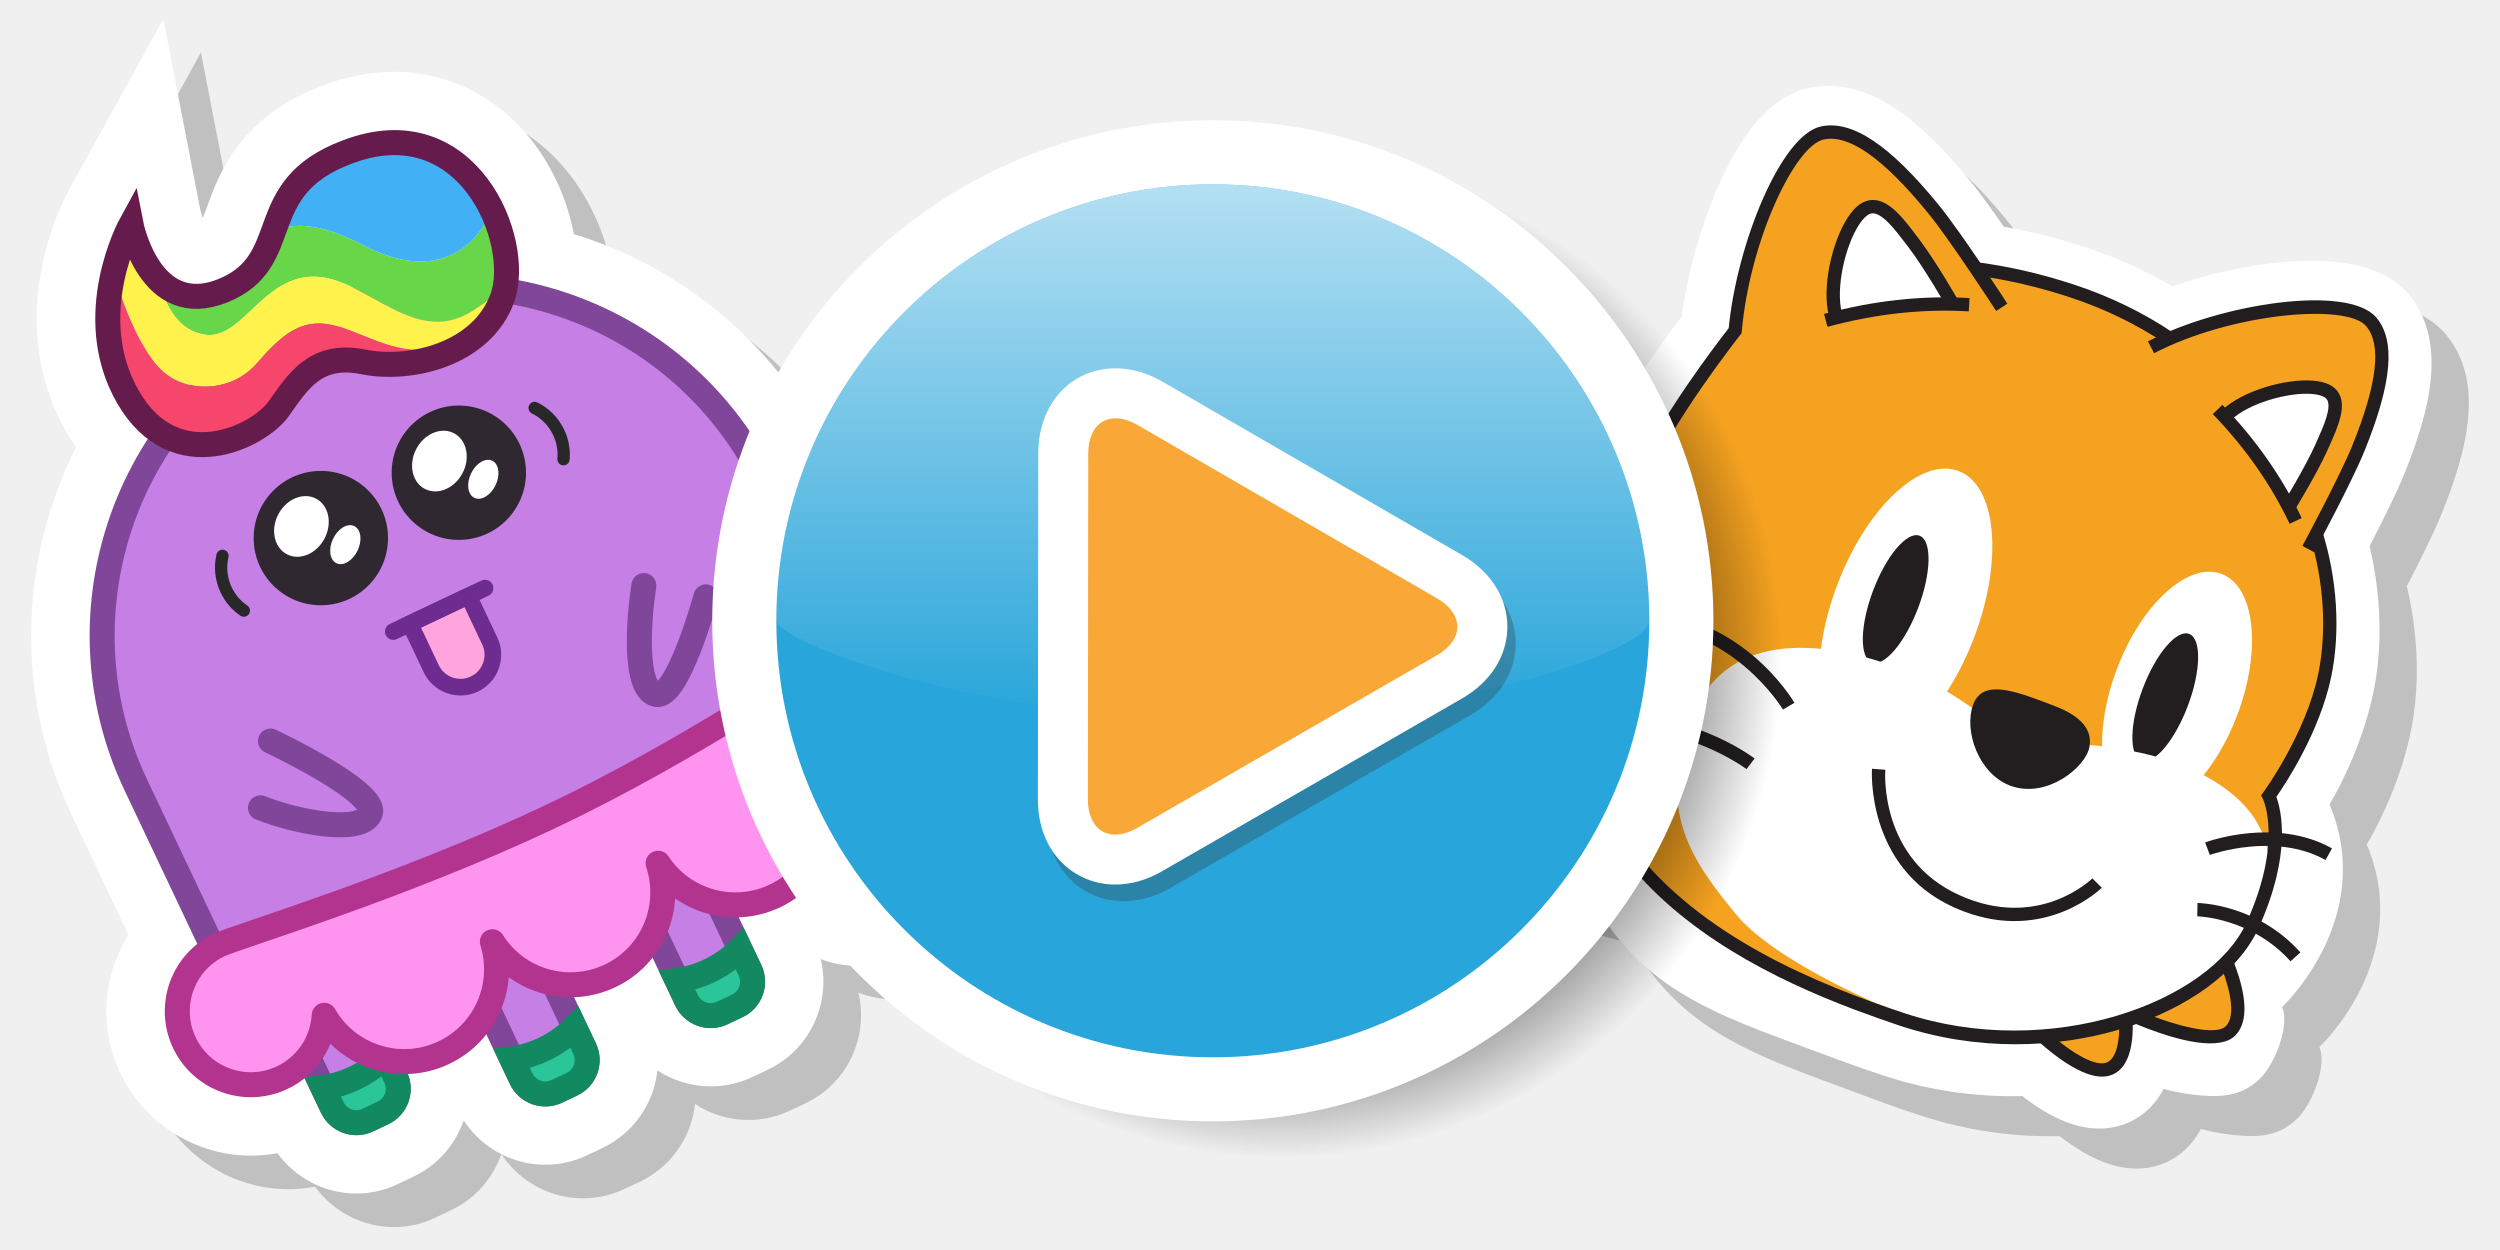
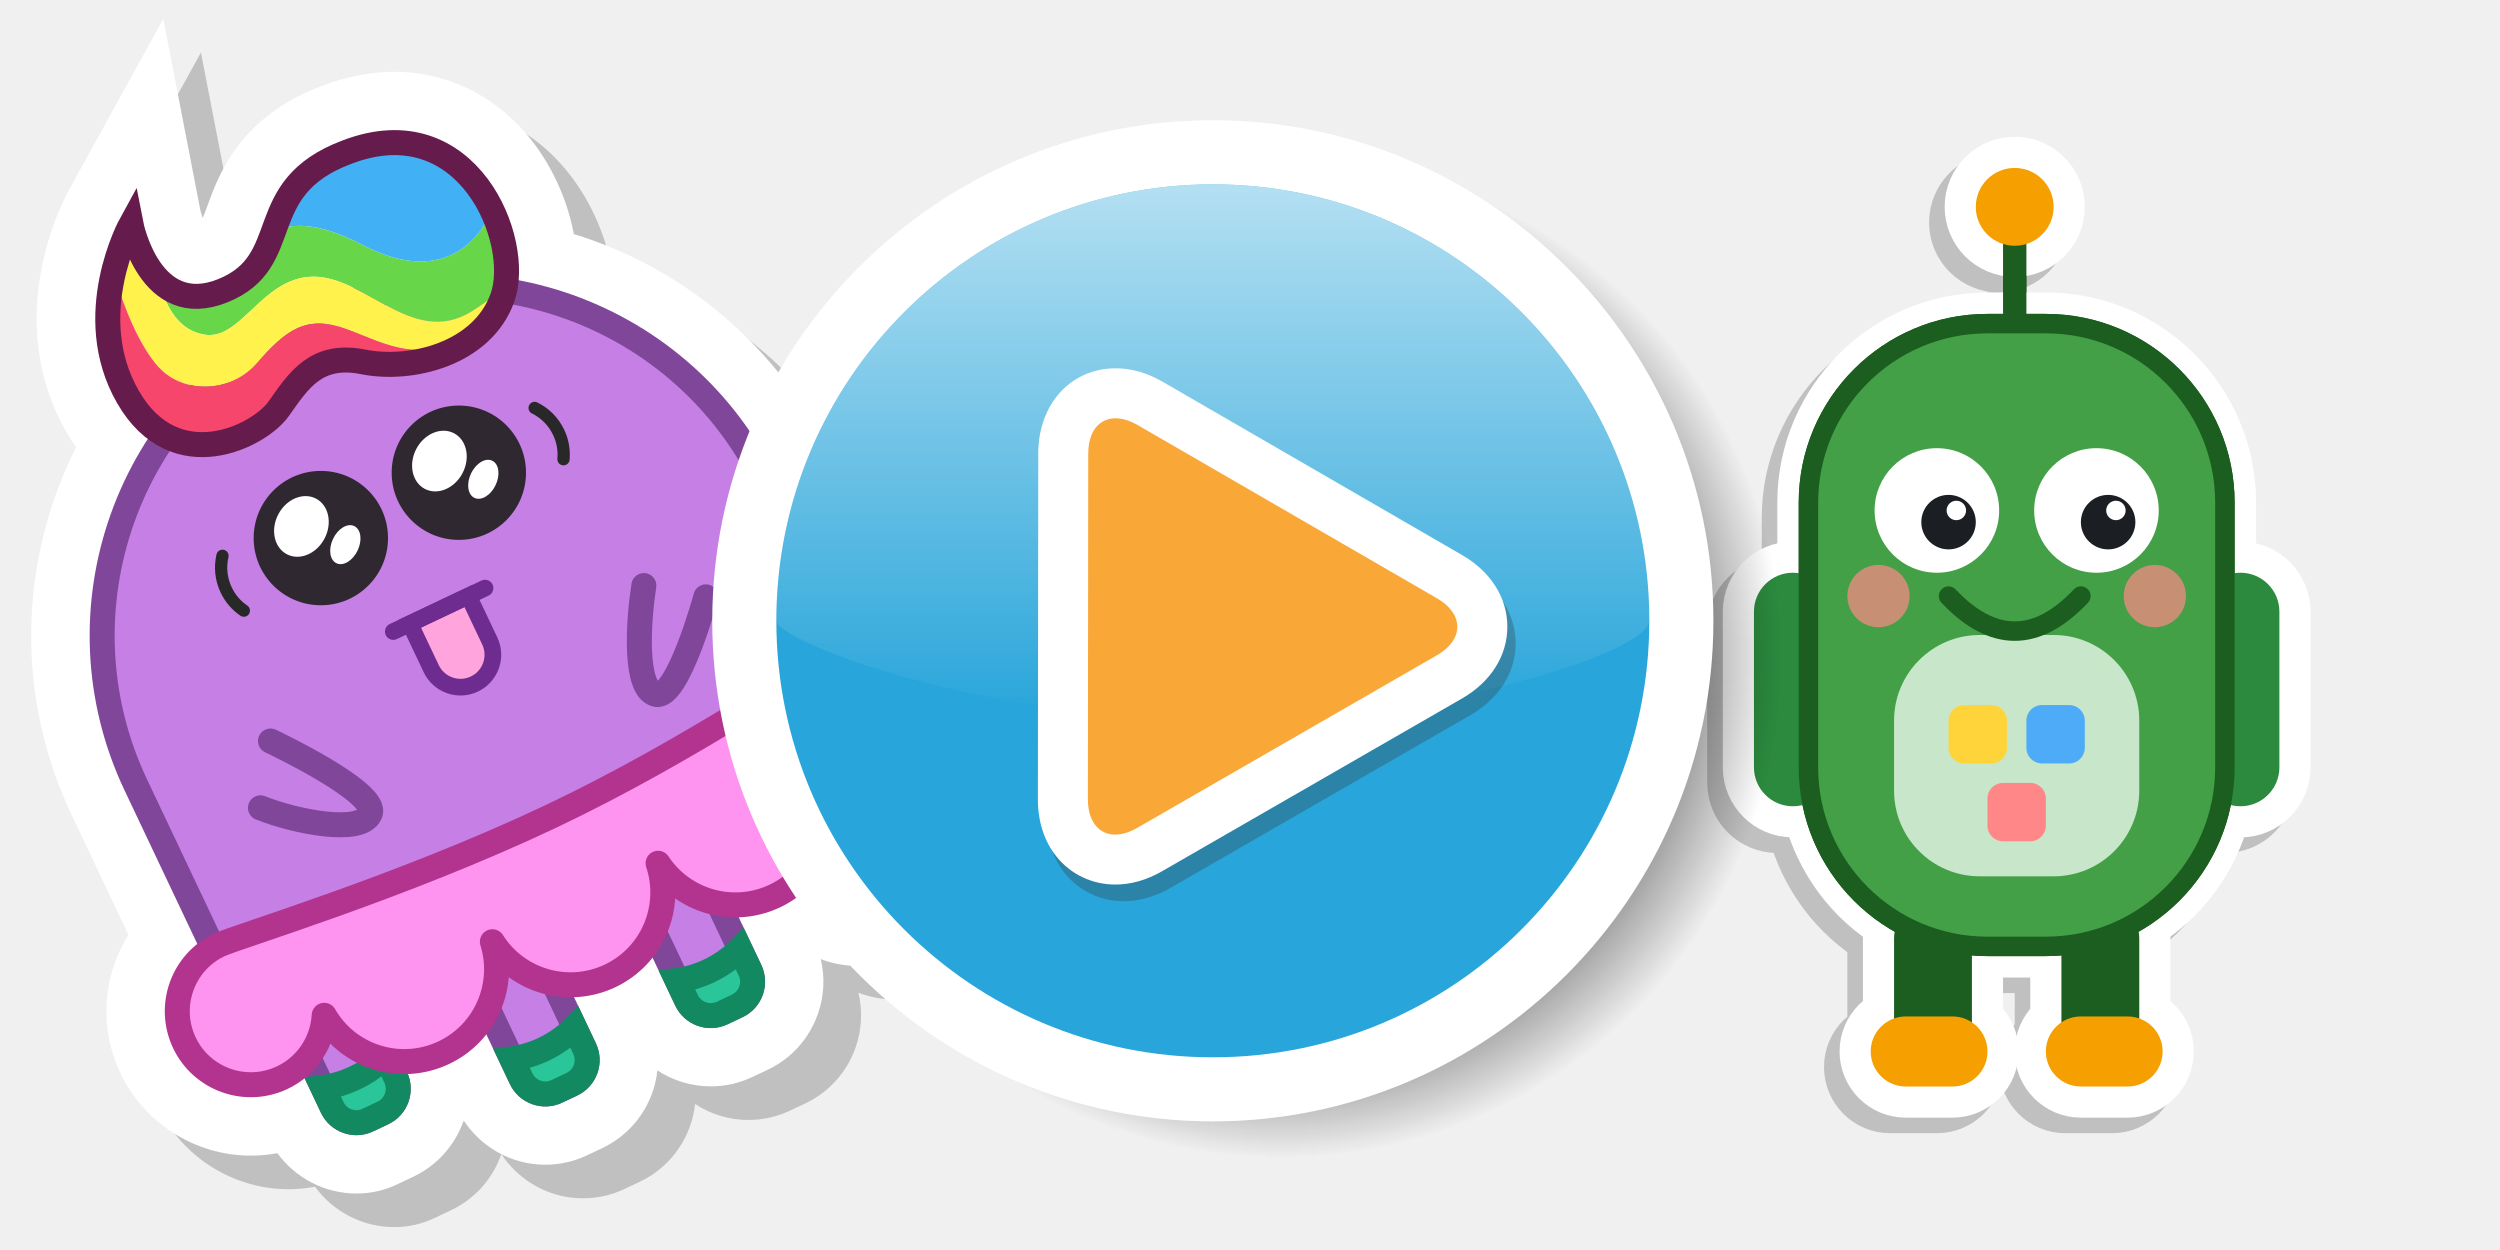
<svg xmlns="http://www.w3.org/2000/svg" version="1.1" id="Layer_2" x="0px" y="0px" width="300px" height="150px" viewBox="0 0 300 150" enable-background="new 0 0 300 150" xml:space="preserve">
  <g>
    <g>
      <path opacity="0.2" enable-background="new    " d="M47.289,147.252c-3.773,0-7.305-1.848-9.482-4.84    c-1.043,0.195-2.106,0.293-3.187,0.293c-6.661,0-12.808-3.889-15.658-9.908c-1.979-4.18-2.214-8.877-0.659-13.229    c0.422-1.186,0.969-2.311,1.627-3.354l-6.793-14.34c-5.763-12.164-6.441-25.848-1.914-38.521c0.688-1.93,1.496-3.818,2.418-5.655    c-0.396-0.567-0.773-1.16-1.132-1.78c-7.827-13.582-0.571-27.533,0.281-29.08L24.111,6.299l4.451,22.949    c0.066,0.295,0.17,0.625,0.289,0.945c0.187-0.445,0.403-1.042,0.58-1.529c1.354-3.717,3.877-10.639,13.748-14.337    c2.889-1.106,5.824-1.679,8.674-1.679c6.803,0,13.07,3.359,17.197,9.218c2.154,3.056,3.646,6.646,4.33,10.255    c13.475,4.143,24.77,13.797,30.834,26.604l6.793,14.337c5.787,0.75,10.924,4.417,13.458,9.765    c1.979,4.183,2.216,8.886,0.656,13.243c-1.031,2.889-2.771,5.395-5.039,7.334c0.392,1.084,0.617,2.211,0.676,3.365    c0.037,0.777,0,1.545-0.11,2.295c-0.115,0.771-0.303,1.516-0.558,2.229c-1.053,2.947-3.19,5.312-6.021,6.648l-1.803,0.854    c-1.586,0.75-3.271,1.129-5.015,1.129c-1.476,0-2.91-0.277-4.243-0.805c0.526,2.205,0.401,4.506-0.363,6.648    c-1.056,2.943-3.189,5.307-6.017,6.646l-1.812,0.854c-1.584,0.75-3.27,1.129-5.012,1.129c-2.31,0-4.526-0.689-6.398-1.914    c-0.18,1.66-0.71,3.27-1.567,4.713c-1.192,2.021-2.944,3.615-5.063,4.619l-1.812,0.854c-1.572,0.748-3.26,1.127-5.008,1.127    c-3.04,0-5.93-1.174-8.139-3.311c-0.614-0.596-1.156-1.236-1.62-1.939c-0.021,0.014-0.043,0.021-0.064,0.021    c-0.003,0.014-0.006,0.021-0.009,0.021c-1.057,2.957-3.193,5.312-6.021,6.65l-1.801,0.854    C50.713,146.873,49.029,147.252,47.289,147.252z" />
      <g>
        <path fill="#FFFFFF" d="M42.771,143.223c-3.774,0-7.306-1.846-9.482-4.84c-1.044,0.188-2.107,0.295-3.188,0.295     c-6.66,0-12.808-3.896-15.658-9.908c-1.979-4.182-2.213-8.883-0.658-13.238c0.422-1.18,0.968-2.305,1.627-3.357L8.619,97.84     C2.855,85.674,2.176,71.994,6.704,59.319c0.688-1.929,1.497-3.817,2.418-5.655c-0.396-0.566-0.772-1.16-1.131-1.779     c-7.827-13.584-0.572-27.534,0.28-29.08L19.592,2.268l4.451,22.949c0.067,0.295,0.17,0.625,0.289,0.945     c0.187-0.445,0.403-1.042,0.581-1.529c1.354-3.717,3.876-10.639,13.748-14.336c2.889-1.107,5.824-1.68,8.674-1.68     c6.803,0,13.07,3.36,17.197,9.219c2.154,3.055,3.646,6.645,4.33,10.254c13.474,4.144,24.77,13.797,30.834,26.604l6.793,14.337     c5.785,0.75,10.922,4.417,13.457,9.765c1.979,4.184,2.216,8.885,0.656,13.242c-1.031,2.889-2.771,5.396-5.041,7.334     c0.393,1.086,0.617,2.213,0.678,3.365c0.037,0.781,0,1.547-0.111,2.297c-0.115,0.77-0.303,1.516-0.557,2.229     c-1.055,2.951-3.191,5.312-6.021,6.646l-1.803,0.854c-1.586,0.75-3.271,1.131-5.016,1.131c-1.474,0-2.908-0.281-4.242-0.807     c0.527,2.207,0.402,4.504-0.363,6.646c-1.055,2.947-3.189,5.311-6.018,6.646l-1.811,0.854c-1.583,0.75-3.27,1.129-5.012,1.129     c-2.309,0-4.525-0.688-6.398-1.91c-0.179,1.656-0.709,3.266-1.566,4.715c-1.192,2.021-2.944,3.607-5.064,4.615l-1.812,0.854     c-1.571,0.746-3.26,1.129-5.008,1.129c-3.039,0-5.93-1.178-8.138-3.311c-0.614-0.6-1.157-1.24-1.62-1.939     c-0.021,0.012-0.043,0.021-0.064,0.021c-0.004,0.014-0.006,0.021-0.01,0.021c-1.057,2.957-3.193,5.314-6.021,6.654l-1.802,0.854     C46.197,142.844,44.513,143.223,42.771,143.223z" />
        <g id="Legs_1_">
          <g>
            <g>
              <path fill="#C57FE5" d="M47.48,129.281c0.758,1.6,0.074,3.518-1.527,4.273l-1.811,0.854c-1.604,0.764-3.518,0.074-4.275-1.521        l-5.146-10.855c-0.759-1.605-0.076-3.521,1.527-4.271l1.811-0.855c1.603-0.762,3.516-0.076,4.273,1.525L47.48,129.281z" />
              <path fill="none" stroke="#7F4699" stroke-width="3" stroke-linecap="round" stroke-linejoin="round" stroke-miterlimit="10" d="        M47.48,129.281c0.758,1.6,0.074,3.518-1.527,4.273l-1.811,0.854c-1.604,0.764-3.518,0.074-4.275-1.521l-5.146-10.855        c-0.759-1.605-0.076-3.521,1.527-4.271l1.811-0.855c1.603-0.762,3.516-0.076,4.273,1.525L47.48,129.281z" />
            </g>
            <g>
              <path fill="#2AC699" d="M42.572,129.357c-1.266,0.602-2.565,0.975-3.834,1.146l1.129,2.383        c0.759,1.602,2.673,2.285,4.275,1.521l1.811-0.855c1.604-0.758,2.285-2.674,1.527-4.27l-1.209-2.549        C45.263,127.764,44.021,128.672,42.572,129.357z" />
              <path fill="none" stroke="#138962" stroke-width="3" stroke-miterlimit="10" d="M42.572,129.357        c-1.266,0.602-2.565,0.975-3.834,1.146l1.129,2.383c0.759,1.602,2.673,2.285,4.275,1.521l1.811-0.855        c1.604-0.758,2.285-2.674,1.527-4.27l-1.209-2.549C45.263,127.764,44.021,128.672,42.572,129.357z" />
            </g>
          </g>
          <g>
            <g>
              <path fill="#C57FE5" d="M70.15,125.834c0.759,1.605,0.076,3.521-1.526,4.275l-1.812,0.857        c-1.602,0.76-3.517,0.074-4.273-1.525l-5.146-10.865c-0.761-1.604-0.076-3.514,1.526-4.275l1.812-0.854        c1.602-0.758,3.517-0.074,4.273,1.523L70.15,125.834z" />
              <path fill="none" stroke="#7F4699" stroke-width="3" stroke-linecap="round" stroke-linejoin="round" stroke-miterlimit="10" d="        M70.15,125.834c0.759,1.605,0.076,3.521-1.526,4.275l-1.812,0.857c-1.602,0.76-3.517,0.074-4.273-1.525l-5.146-10.865        c-0.761-1.604-0.076-3.514,1.526-4.275l1.812-0.854c1.602-0.758,3.517-0.074,4.273,1.523L70.15,125.834z" />
            </g>
            <g>
              <path fill="#2AC699" d="M65.244,125.91c-1.268,0.6-2.567,0.975-3.834,1.146l1.129,2.385c0.758,1.6,2.673,2.285,4.273,1.523        l1.812-0.855c1.603-0.758,2.285-2.674,1.526-4.277l-1.207-2.549C67.935,124.318,66.689,125.225,65.244,125.91z" />
              <path fill="none" stroke="#138962" stroke-width="3" stroke-miterlimit="10" d="M65.244,125.91        c-1.268,0.6-2.567,0.975-3.834,1.146l1.129,2.385c0.758,1.6,2.673,2.285,4.273,1.523l1.812-0.855        c1.603-0.758,2.285-2.674,1.526-4.277l-1.207-2.549C67.935,124.318,66.689,125.225,65.244,125.91z" />
            </g>
          </g>
          <g>
            <g>
              <path fill="#C57FE5" d="M90,116.43c0.761,1.602,0.076,3.516-1.525,4.271l-1.812,0.857c-1.603,0.76-3.517,0.072-4.276-1.527        l-5.145-10.859c-0.76-1.604-0.076-3.52,1.525-4.271l1.812-0.854c1.603-0.762,3.517-0.074,4.274,1.523L90,116.43z" />
              <path fill="none" stroke="#7F4699" stroke-width="3" stroke-linecap="round" stroke-linejoin="round" stroke-miterlimit="10" d="        M90,116.43c0.761,1.602,0.076,3.516-1.525,4.271l-1.812,0.857c-1.603,0.76-3.517,0.072-4.276-1.527l-5.145-10.859        c-0.76-1.604-0.076-3.52,1.525-4.271l1.812-0.854c1.603-0.762,3.517-0.074,4.274,1.523L90,116.43z" />
            </g>
            <g>
              <path fill="#2AC699" d="M85.095,116.508c-1.27,0.6-2.568,0.975-3.837,1.146l1.128,2.383c0.76,1.602,2.676,2.285,4.276,1.527        l1.812-0.859c1.603-0.758,2.287-2.674,1.525-4.275l-1.207-2.549C87.783,114.914,86.542,115.82,85.095,116.508z" />
              <path fill="none" stroke="#138962" stroke-width="3" stroke-miterlimit="10" d="M85.095,116.508        c-1.27,0.6-2.568,0.975-3.837,1.146l1.128,2.383c0.76,1.602,2.676,2.285,4.276,1.527l1.812-0.859        c1.603-0.758,2.287-2.674,1.525-4.275l-1.207-2.549C87.783,114.914,86.542,115.82,85.095,116.508z" />
            </g>
          </g>
          <g>
            <g>
              <path fill="#C57FE5" d="M107.445,101.951c0.759,1.602,0.076,3.516-1.526,4.275l-1.812,0.857        c-1.604,0.758-3.518,0.066-4.274-1.525l-5.146-10.865c-0.76-1.602-0.076-3.516,1.524-4.273l1.812-0.854        c1.604-0.763,3.52-0.074,4.276,1.522L107.445,101.951z" />
              <path fill="none" stroke="#7F4699" stroke-width="3" stroke-linecap="round" stroke-linejoin="round" stroke-miterlimit="10" d="        M107.445,101.951c0.759,1.602,0.076,3.516-1.526,4.275l-1.812,0.857c-1.604,0.758-3.518,0.066-4.274-1.525l-5.146-10.865        c-0.76-1.602-0.076-3.516,1.524-4.273l1.812-0.854c1.604-0.763,3.52-0.074,4.276,1.522L107.445,101.951z" />
            </g>
            <g>
              <path fill="#2AC699" d="M102.538,102.027c-1.267,0.6-2.565,0.975-3.834,1.146l1.129,2.385        c0.758,1.602,2.672,2.283,4.274,1.525l1.812-0.857c1.604-0.76,2.285-2.674,1.526-4.275l-1.209-2.549        C105.228,100.434,103.986,101.34,102.538,102.027z" />
              <path fill="none" stroke="#138962" stroke-width="3" stroke-miterlimit="10" d="M102.538,102.027        c-1.267,0.6-2.565,0.975-3.834,1.146l1.129,2.385c0.758,1.602,2.672,2.283,4.274,1.525l1.812-0.857        c1.604-0.76,2.285-2.674,1.526-4.275l-1.209-2.549C105.228,100.434,103.986,101.34,102.538,102.027z" />
            </g>
          </g>
        </g>
        <g id="Body_2_">
          <path fill="#C57FE5" d="M36.226,38.404C15.318,48.309,6.396,73.287,16.3,94.197l9.426,19.893c0,0,8.797,2.615,40.688-12.48      c31.893-15.109,35.029-23.377,35.029-23.377l-9.426-19.896C82.113,37.422,57.135,28.5,36.226,38.404z" />
          <path fill="none" stroke="#7F4699" stroke-width="3" stroke-linecap="round" stroke-linejoin="round" stroke-miterlimit="10" d="      M36.226,38.404C15.318,48.309,6.396,73.287,16.3,94.197l9.426,19.893c0,0,8.797,2.615,40.688-12.48      c31.893-15.109,35.029-23.377,35.029-23.377l-9.426-19.896C82.113,37.422,57.135,28.5,36.226,38.404z" />
        </g>
        <g id="Eyes_2_">
          <g>
            <circle fill="#2F2831" cx="38.5" cy="64.57" r="8.061" />
            <path fill="#FFFFFF" d="M37.927,59.836c1.53,0.807,1.982,2.955,1.014,4.795c-0.971,1.842-2.998,2.682-4.524,1.875       c-1.532-0.807-1.985-2.951-1.017-4.793C34.371,59.871,36.398,59.032,37.927,59.836z" />
            <path fill="#FFFFFF" d="M42.509,63.129c0.811,0.391,0.992,1.701,0.402,2.936c-0.588,1.23-1.727,1.914-2.537,1.523       c-0.812-0.389-0.994-1.701-0.404-2.934C40.558,63.422,41.693,62.74,42.509,63.129z" />
          </g>
          <g>
            <circle fill="#2F2831" cx="55.06" cy="56.726" r="8.06" />
            <path fill="#FFFFFF" d="M54.486,51.994c1.529,0.807,1.982,2.952,1.012,4.793c-0.969,1.842-2.995,2.682-4.525,1.875       c-1.529-0.805-1.981-2.953-1.015-4.794C50.929,52.027,52.957,51.188,54.486,51.994z" />
            <path fill="#FFFFFF" d="M59.066,55.285c0.812,0.389,0.994,1.702,0.404,2.936c-0.589,1.23-1.727,1.912-2.539,1.523       c-0.813-0.386-0.992-1.701-0.404-2.933C57.119,55.579,58.254,54.896,59.066,55.285z" />
          </g>
          <path fill="none" stroke="#282828" stroke-width="1.471" stroke-linecap="round" stroke-linejoin="round" stroke-miterlimit="10" d="      M29.261,73.275c-0.887-0.604-1.631-1.446-2.123-2.488c-0.629-1.326-0.748-2.762-0.443-4.088" />
          <path fill="none" stroke="#282828" stroke-width="1.471" stroke-linecap="round" stroke-linejoin="round" stroke-miterlimit="10" d="      M67.62,55.105c0.094-1.071-0.087-2.18-0.581-3.221c-0.628-1.324-1.661-2.328-2.885-2.932" />
        </g>
        <g id="Mouth_2_">
          <path fill="#FFA4DC" stroke="#6E2C91" stroke-width="2" stroke-miterlimit="10" d="M49.189,74.842l2.557,5.396      c0.918,1.938,3.234,2.766,5.174,1.848c1.938-0.918,2.768-3.232,1.85-5.175l-2.559-5.396L49.189,74.842z" />
          <line fill="none" stroke="#6E2C91" stroke-width="2" stroke-linecap="round" stroke-miterlimit="10" x1="47.197" y1="75.784" x2="58.203" y2="70.571" />
        </g>
        <g id="Arms_2_">
          <g>
            <path fill="#C57FE5" d="M31.255,96.941c4.113,1.643,12.066,3.264,13.161,0.693c1.091-2.57-11.956-8.711-11.956-8.711" />
            <path fill="none" stroke="#7F4699" stroke-width="3" stroke-linecap="round" stroke-linejoin="round" stroke-miterlimit="10" d="       M31.255,96.941c4.113,1.643,12.066,3.264,13.161,0.693c1.091-2.57-11.956-8.711-11.956-8.711" />
          </g>
          <g>
            <path fill="#C57FE5" d="M77.263,70.27c-0.664,4.292-1.195,12.373,1.434,13.052c2.632,0.677,6.008-11.7,6.008-11.7" />
            <path fill="none" stroke="#7F4699" stroke-width="3" stroke-linecap="round" stroke-linejoin="round" stroke-miterlimit="10" d="       M77.263,70.27c-0.664,4.292-1.195,12.373,1.434,13.052c2.632,0.677,6.008-11.7,6.008-11.7" />
          </g>
        </g>
        <g id="Hair_x5F_Color_1_">
          <path fill="#68D649" d="M24.463,40.146c4.146,0.754,6.513-5.722,11.763-6.808c6.988-1.418,12.896,8.797,20.488,3.965      c1.538-0.98,2.828-1.975,3.926-2.939c0.438-2.593-0.109-6.006-1.59-9.116c-0.229,0.421-0.445,0.829-0.64,1.205      c-1.076,2.073-5.296,7.944-14.813,2.981c-5.236-2.731-8.371-2.713-10.759-1.727c-1.044,2.86-2.09,5.553-6.093,7.174      c-3.534,1.432-6.006,0.422-7.704-1.295C19.961,37.121,21.533,39.612,24.463,40.146z" />
          <path fill="#42B0F4" d="M43.599,29.434c9.517,4.963,13.735-0.908,14.812-2.981c0.193-0.375,0.411-0.784,0.64-1.205      c-2.721-5.706-8.599-10.372-17.405-6.995c-6.311,2.362-7.558,6.028-8.806,9.455C35.226,26.721,38.361,26.702,43.599,29.434z" />
          <path fill="#FFF24D" d="M60.64,34.363c-1.098,0.965-2.388,1.958-3.926,2.939c-7.594,4.832-13.5-5.383-20.488-3.965      c-5.25,1.086-7.617,7.562-11.763,6.808c-2.931-0.533-4.502-3.024-5.421-6.56c-2.525-2.554-3.328-6.681-3.328-6.681      s-1.26,2.292-2.084,5.713c1.428,5.113,3.625,9.785,5.783,11.812c2.969,2.795,8.264,2.674,11.333-0.756      c3.583-4.086,5.985-5.965,10.875-4.164c4.889,1.802,8.892,4.517,16.01,0.074c0.164-0.104,0.315-0.199,0.478-0.3      c0.931-1.003,1.691-2.182,2.188-3.569C60.445,35.299,60.56,34.846,60.64,34.363z" />
          <path fill="#F7466C" d="M41.622,39.51c-4.89-1.801-7.292,0.078-10.875,4.164c-3.069,3.431-8.364,3.551-11.333,0.756      c-2.158-2.026-4.355-6.698-5.783-11.812c-0.977,4.052-1.343,9.692,1.725,15.015c5.658,9.815,15.746,4.733,18.099,1.403      c2.353-3.332,4.462-6.75,10.141-5.608c4.519,0.908,10.882-0.223,14.517-4.144c-0.162,0.101-0.313,0.196-0.479,0.3      C50.513,44.026,46.51,41.312,41.622,39.51z" />
        </g>
        <path id="Hair_x5F_Outline_1_" fill="none" stroke="#661B4D" stroke-width="3" stroke-linecap="round" stroke-miterlimit="10" d="     M60.295,35.717c2.425-6.791-4.153-23.021-18.651-17.465c-11.578,4.338-6.104,13.069-14.896,16.631     c-8.793,3.561-11.032-7.977-11.032-7.977S9.7,37.82,15.357,47.635c5.656,9.814,15.746,4.732,18.098,1.402     c2.354-3.332,4.462-6.75,10.141-5.609C49.275,44.569,57.87,42.508,60.295,35.717z" />
        <path id="Skirt_1_" fill="#FF94F0" stroke="#B2348E" stroke-width="3" stroke-linecap="round" stroke-linejoin="round" stroke-miterlimit="10" d="     M100.517,78.235c-2.127,1.008-17.389,11.674-34.434,19.747c-17.945,8.502-37.706,14.428-39.764,15.402     c-4.402,2.084-6.279,7.344-4.194,11.744c2.087,4.396,7.345,6.273,11.747,4.188c3.025-1.438,4.857-4.365,5.033-7.482     c2.852,4.967,9.085,6.98,14.35,4.486c5.061-2.396,7.454-8.127,5.829-13.314c2.95,4.682,8.991,6.523,14.119,4.104     c5.124-2.43,7.519-8.273,5.767-13.521c2.989,4.549,8.939,6.324,14,3.936c5.535-2.623,7.896-9.236,5.273-14.771     c-0.043-0.096-0.098-0.182-0.146-0.271c2.563,2.525,6.524,3.334,9.971,1.697c4.402-2.084,6.283-7.34,4.197-11.748     C110.179,78.027,104.921,76.149,100.517,78.235z" />
      </g>
    </g>
-     <g>
-       <path opacity="0.2" enable-background="new    " d="M224.726,131.854c-13.045-4.918-22.375-7.363-28.957-18.643    c-1.688-0.391-3.805-0.938-5.627-1.617c-2.082-0.785-4.641-2.008-5.934-4.504c-1.572-3.041-0.383-6.285,0.438-8.018    c-2.791-1.137-5.104-2.291-6.896-3.443c-1.688-1.084-2.963-2.191-3.899-3.383c-1.627-2.068-2.246-4.488-1.742-6.812    c1.022-4.733,6.07-7.473,9.779-9.117c2.133-0.948,4.354-1.737,6.188-2.332c2.188-6.641,5.664-11.848,7.562-14.209    c2.504-5.938,7.959-13.453,10.649-16.99c0.674-5.098,2.254-10.791,4.338-15.544c3.063-7.001,6.729-10.999,10.875-11.883    c2.209-0.474,4.508-0.269,6.826,0.606c3.896,1.468,7.916,4.854,12.662,10.662c0.979,1.2,2.305,3.006,3.944,5.381    c3.297,0.578,6.646,1.429,9.979,2.539c0.701,0.232,1.406,0.482,2.104,0.744c2.846,1.072,5.58,2.373,8.154,3.875    c7.934-2.77,18.029-4.223,24.062-1.947c1.729,0.65,3.138,1.599,4.188,2.812c5.021,5.812,2.414,14.596-0.414,21.598    c-0.904,2.256-2.631,5.711-4.188,8.72c1.414,5.854,1.594,12.138,0.455,17.562c-1.104,5.25-3.373,10.248-5.256,13.42    c0.066,0.025-0.031-0.076,0,0c5.729,13.646-5.688,24.312-5.688,24.312c0.961,2.268-0.91,6.881-2.601,8.535    c-2.207,2.168-4.627,2.467-8.705,1.896c-0.905-0.127-1.887-0.324-2.922-0.598c-1.244,2.371-3.25,3.961-5.772,4.541    c-1.812,0.416-3.771,0.229-5.826-0.541c-1.942-0.729-3.815-1.951-5.354-3.146c-5.73,0.135-11.354-0.705-16.738-2.494    C228.353,133.176,226.5,132.523,224.726,131.854z" />
-       <g>
-         <path fill="#FFFFFF" d="M220.25,127.043c-13.045-4.92-22.375-7.363-28.957-18.643c-1.694-0.383-3.806-0.932-5.627-1.617     c-2.082-0.785-4.644-2.008-5.935-4.504c-1.571-3.041-0.385-6.285,0.438-8.012c-2.791-1.137-5.104-2.291-6.896-3.446     c-1.688-1.084-2.963-2.19-3.896-3.382c-1.627-2.069-2.247-4.488-1.742-6.812c1.023-4.731,6.07-7.471,9.779-9.117     c2.133-0.947,4.354-1.736,6.188-2.332c2.188-6.639,5.664-11.848,7.562-14.209c2.502-5.938,7.957-13.452,10.646-16.989     c0.674-5.099,2.254-10.791,4.338-15.544c3.064-7.001,6.729-10.999,10.875-11.883c2.209-0.474,4.516-0.27,6.826,0.605     c3.896,1.469,7.916,4.855,12.66,10.662c0.979,1.201,2.307,3.006,3.947,5.382c3.297,0.578,6.645,1.429,9.979,2.538     c0.701,0.233,1.406,0.483,2.104,0.744c2.853,1.073,5.582,2.374,8.16,3.875c7.928-2.77,18.022-4.223,24.062-1.945     c1.729,0.649,3.135,1.598,4.188,2.813c5.018,5.812,2.411,14.596-0.412,21.598c-0.91,2.255-2.638,5.711-4.188,8.72     c1.408,5.854,1.59,12.138,0.449,17.563c-1.098,5.251-3.367,10.249-5.256,13.419c0.074,0.027-0.027-0.074,0,0     c5.729,13.643-5.688,24.314-5.688,24.314c0.963,2.268-0.904,6.883-2.604,8.537c-2.207,2.168-4.627,2.465-8.697,1.896     c-0.908-0.127-1.895-0.326-2.93-0.598c-1.236,2.369-3.25,3.963-5.771,4.541c-1.812,0.414-3.771,0.229-5.82-0.541     c-1.947-0.732-3.82-1.951-5.354-3.146c-5.738,0.135-11.356-0.705-16.744-2.494C223.878,128.365,222.023,127.711,220.25,127.043z" />
-         <g>
-           <path fill="#F5A220" d="M264.837,111.457l-2.936,4.334l-2.869,2.988l-4.287,3.207l4.016,0.857l5.771,1.871      c0,0,2.43-0.043,3.68-1.896S264.837,111.457,264.837,111.457" />
-         </g>
-         <g>
-           <path fill="#F5A220" d="M255.075,122.314c0,0,0.696,5.977-2.25,6.652c-2.947,0.678-8.216-4.521-8.216-4.521" />
-         </g>
-         <g>
-           <path fill="#221E20" d="M257.812,123.471c-1.521-0.574-2.768-1.135-3.312-1.396l0.683-1.447      c4.104,1.926,10.521,3.98,11.938,2.492c1.894-1.986-0.886-8.58-3.078-12.271l1.375-0.816c0.646,1.084,6.197,10.688,2.856,14.189      C266.382,126.203,261.32,124.797,257.812,123.471z" />
-         </g>
-         <g>
-           <path fill="#221E20" d="M250.308,128.793c-2.854-1.08-5.867-3.975-6.299-4.395l1.121-1.145c1.918,1.893,5.646,4.729,7.477,4.311      c1.836-0.428,1.795-4.416,1.645-5.781l1.59-0.188c0.08,0.688,0.684,6.711-2.859,7.521      C252.159,129.303,251.238,129.145,250.308,128.793z" />
-         </g>
-         <g>
-           <path fill="#F5A220" d="M278.284,63.489c1.422-2.694,3.959-7.604,5.039-10.278c2.772-6.869,3.862-12.371,1.485-15.125      c-2.604-3.016-15.043-1.895-24.147,2.017l-0.121-0.071c-3.354-2.242-7.166-4.145-11.461-5.574      c-4.396-1.462-8.306-2.268-11.572-2.691l-0.073-0.014c-1.718-2.539-3.781-5.51-5.164-7.203      c-4.974-6.08-9.531-9.897-13.304-9.095c-4.146,0.886-9.478,13.116-10.45,23.604l-0.015,0.123c0,0-8.66,10.969-11.192,17.691      c0,0-11.854,15.287-6.875,32.85c5.5,19.391,20.332,27.039,38.004,32.916c17.67,5.883,37.521-1.867,42.172-12.127      c4.654-10.254,1.949-15.498,1.949-15.498s5.151-7.019,6.702-14.445c1-4.785,0.855-11.045-1.028-17.045L278.284,63.489z" />
-         </g>
-         <g>
-           <g>
-             <path fill="#FFFFFF" d="M268.482,85.772c-2.953,7.831-8.588,12.96-12.584,11.452c-3.994-1.506-4.84-9.077-1.885-16.909       c2.942-7.83,8.586-12.957,12.571-11.45C270.589,70.372,271.435,77.943,268.482,85.772" />
+     <g id="JuniorBot">
+       <svg x="203" y="10" width="78" height="131" viewBox="-8 -8 167 269" overflow="visible">
+         <g opacity="0.2" transform="translate(-4,4)">
+           <g stroke="#000" stroke-width="16" stroke-linejoin="round" fill="#000">
+             <g>
+               <line x1="75" y1="52" x2="75" y2="24" stroke="#1b5e20" stroke-width="6" stroke-linecap="round" />
+               <circle cx="75" cy="18" r="10" fill="#f59f00" />
+               <rect x="44" y="196" width="20" height="44" rx="10" fill="#1b5e20" />
+               <rect x="87" y="196" width="20" height="44" rx="10" fill="#1b5e20" />
+               <rect x="38" y="226" width="30" height="18" rx="9" fill="#f59f00" />
+               <rect x="83" y="226" width="30" height="18" rx="9" fill="#f59f00" />
+               <rect x="8" y="112" width="20" height="60" rx="10" fill="#2b8a3e" />
+               <rect x="123" y="112" width="20" height="60" rx="10" fill="#2b8a3e" />
+               <rect x="22" y="48" width="107" height="160" rx="46" fill="#43a047" />
+               <rect x="22" y="48" width="107" height="160" rx="46" fill="none" stroke="#1b5e20" stroke-width="5" />
+               <rect x="44" y="128" width="63" height="62" rx="22" fill="#c8e6c9" />
+               <rect x="58" y="146" width="15" height="15" rx="4" fill="#ffd43b" />
+               <rect x="78" y="146" width="15" height="15" rx="4" fill="#4dabf7" />
+               <rect x="68" y="166" width="15" height="15" rx="4" fill="#ff8787" />
+               <circle cx="55" cy="96" r="16" fill="#ffffff" />
+               <circle cx="96" cy="96" r="16" fill="#ffffff" />
+               <circle cx="58" cy="99" r="7" fill="#1b1e23" />
+               <circle cx="99" cy="99" r="7" fill="#1b1e23" />
+               <circle cx="60" cy="96" r="2.5" fill="#ffffff" />
+               <circle cx="101" cy="96" r="2.5" fill="#ffffff" />
+               <circle cx="40" cy="118" r="8" fill="#ff8787" opacity="0.7" />
+               <circle cx="111" cy="118" r="8" fill="#ff8787" opacity="0.7" />
+               <path d="M58 118 Q75 136 92 118" fill="none" stroke="#1b5e20" stroke-width="5" stroke-linecap="round" />
+             </g>
          </g>
        </g>
-         <g>
+         <g stroke="#fff" stroke-width="16" stroke-linejoin="round" fill="#fff">
          <g>
-             <path fill="#FFFFFF" d="M236.923,76.426c-3.5,9.277-10.021,15.41-14.57,13.692c-4.545-1.715-5.396-10.626-1.896-19.903       c3.5-9.278,10.021-15.41,14.567-13.694C239.575,58.237,240.423,67.148,236.923,76.426" />
+             <line x1="75" y1="52" x2="75" y2="24" stroke="#1b5e20" stroke-width="6" stroke-linecap="round" />
+             <circle cx="75" cy="18" r="10" fill="#f59f00" />
+             <rect x="44" y="196" width="20" height="44" rx="10" fill="#1b5e20" />
+             <rect x="87" y="196" width="20" height="44" rx="10" fill="#1b5e20" />
+             <rect x="38" y="226" width="30" height="18" rx="9" fill="#f59f00" />
+             <rect x="83" y="226" width="30" height="18" rx="9" fill="#f59f00" />
+             <rect x="8" y="112" width="20" height="60" rx="10" fill="#2b8a3e" />
+             <rect x="123" y="112" width="20" height="60" rx="10" fill="#2b8a3e" />
+             <rect x="22" y="48" width="107" height="160" rx="46" fill="#43a047" />
+             <rect x="22" y="48" width="107" height="160" rx="46" fill="none" stroke="#1b5e20" stroke-width="5" />
+             <rect x="44" y="128" width="63" height="62" rx="22" fill="#c8e6c9" />
+             <rect x="58" y="146" width="15" height="15" rx="4" fill="#ffd43b" />
+             <rect x="78" y="146" width="15" height="15" rx="4" fill="#4dabf7" />
+             <rect x="68" y="166" width="15" height="15" rx="4" fill="#ff8787" />
+             <circle cx="55" cy="96" r="16" fill="#ffffff" />
+             <circle cx="96" cy="96" r="16" fill="#ffffff" />
+             <circle cx="58" cy="99" r="7" fill="#1b1e23" />
+             <circle cx="99" cy="99" r="7" fill="#1b1e23" />
+             <circle cx="60" cy="96" r="2.5" fill="#ffffff" />
+             <circle cx="101" cy="96" r="2.5" fill="#ffffff" />
+             <circle cx="40" cy="118" r="8" fill="#ff8787" opacity="0.7" />
+             <circle cx="111" cy="118" r="8" fill="#ff8787" opacity="0.7" />
+             <path d="M58 118 Q75 136 92 118" fill="none" stroke="#1b5e20" stroke-width="5" stroke-linecap="round" />
          </g>
        </g>
-         <g>
-           <path fill="#FFFFFF" d="M220.642,37.611c4.484-1.111,9.154-1.705,13.812-1.634l0.15-0.003c0,0-2.66-4.653-4.619-7.237      c-1.688-2.226-3.471-4.735-5.271-4.424c-2.771,0.483-5.395,8.868-4.127,13.134L220.642,37.611z" />
+         <g id="junior">
+           <line x1="75" y1="52" x2="75" y2="24" stroke="#1b5e20" stroke-width="6" stroke-linecap="round" />
+           <circle cx="75" cy="18" r="10" fill="#f59f00" />
+           <rect x="44" y="196" width="20" height="44" rx="10" fill="#1b5e20" />
+           <rect x="87" y="196" width="20" height="44" rx="10" fill="#1b5e20" />
+           <rect x="38" y="226" width="30" height="18" rx="9" fill="#f59f00" />
+           <rect x="83" y="226" width="30" height="18" rx="9" fill="#f59f00" />
+           <rect x="8" y="112" width="20" height="60" rx="10" fill="#2b8a3e" />
+           <rect x="123" y="112" width="20" height="60" rx="10" fill="#2b8a3e" />
+           <rect x="22" y="48" width="107" height="160" rx="46" fill="#43a047" />
+           <rect x="22" y="48" width="107" height="160" rx="46" fill="none" stroke="#1b5e20" stroke-width="5" />
+           <rect x="44" y="128" width="63" height="62" rx="22" fill="#c8e6c9" />
+           <rect x="58" y="146" width="15" height="15" rx="4" fill="#ffd43b" />
+           <rect x="78" y="146" width="15" height="15" rx="4" fill="#4dabf7" />
+           <rect x="68" y="166" width="15" height="15" rx="4" fill="#ff8787" />
+           <circle cx="55" cy="96" r="16" fill="#ffffff" />
+           <circle cx="96" cy="96" r="16" fill="#ffffff" />
+           <circle cx="58" cy="99" r="7" fill="#1b1e23" />
+           <circle cx="99" cy="99" r="7" fill="#1b1e23" />
+           <circle cx="60" cy="96" r="2.5" fill="#ffffff" />
+           <circle cx="101" cy="96" r="2.5" fill="#ffffff" />
+           <circle cx="40" cy="118" r="8" fill="#ff8787" opacity="0.7" />
+           <circle cx="111" cy="118" r="8" fill="#ff8787" opacity="0.7" />
+           <path d="M58 118 Q75 136 92 118" fill="none" stroke="#1b5e20" stroke-width="5" stroke-linecap="round" />
        </g>
-         <g>
-           <path fill="#FFFFFF" d="M274.902,60.281c-2.062-3.906-4.678-7.521-7.646-10.743l0.09-0.108      c2.939-2.988,11.092-4.635,12.746-2.564c1.074,1.344-0.189,3.959-1.268,6.362c-1.111,2.491-3.334,6.188-3.805,6.96      L274.902,60.281z" />
-         </g>
-         <g>
-           <path fill="#221E20" d="M257.12,82.651c-1.584,4.2-1.654,8.063-0.156,8.628c1.496,0.564,3.994-2.384,5.578-6.584      c1.584-4.199,1.653-8.062,0.158-8.626C261.202,75.504,258.704,78.452,257.12,82.651" />
-         </g>
-         <g>
-           <path fill="#221E20" d="M224.771,70.868c-1.584,4.201-1.648,8.064-0.158,8.629c1.496,0.565,3.994-2.384,5.578-6.585      c1.584-4.197,1.65-8.061,0.158-8.625C228.853,63.723,226.355,66.67,224.771,70.868" />
-         </g>
-         <g>
-           <path fill="#FFFFFF" d="M227.56,121.43c0,0-14.371-5.721-19.299-11.785c-4.926-6.064-9.801-12.264-5.172-23.74      c4.631-11.477,18.244-8.557,26.537-5.018c6.084,2.594,12.357,8.268,12.357,8.268s11.373-0.67,19.742,2.637      c8.371,3.307,12.896,9.223,9.396,18.119c-3.506,8.896-16.824,12.74-22.371,13.502S237.837,124.857,227.56,121.43" />
-         </g>
-         <g>
-           <path fill="#F5A220" d="M190.579,73.351l-5.539,1.747c0,0-10.531,2.885-10.729,6.428c-0.188,3.544,6.299,5.361,6.299,5.361      l8.875,3.39l0.848,0.265c0,0-5.434,6.629-4.479,8.408s7.396,2.791,7.396,2.791l4.146,0.918l-0.242-9.361L190.579,73.351z" />
-         </g>
-         <g>
-           <path fill="#221E20" d="M246.482,84.689c-4.344-1.639-8.479-3.364-9.688-0.18c-1.194,3.184,0.654,8.348,4.418,9.766      c4.347,1.639,9.097-2.191,9.529-4.671C251.185,87.125,248.943,85.617,246.482,84.689" />
-         </g>
-         <g>
-           <path fill="#221E20" d="M237.118,33.067l0.205-1.587c3.831,0.497,7.774,1.415,11.723,2.727      c4.199,1.396,8.117,3.303,11.654,5.668l-0.892,1.329c-3.418-2.284-7.207-4.126-11.271-5.479      C244.691,34.444,240.849,33.551,237.118,33.067z" />
-         </g>
-         <g>
-           <path fill="#221E20" d="M219.7,38.647c-1.229-3.222-0.111-8.804,1.7-11.996c0.886-1.556,1.854-2.435,2.896-2.615      c2.188-0.383,4.019,2.041,5.783,4.384l0.26,0.344c1.97,2.595,4.565,7.133,4.677,7.324l-1.39,0.793      c-0.024-0.045-2.658-4.639-4.562-7.152l-0.269-0.346c-1.342-1.775-3.01-3.983-4.229-3.771c-0.512,0.09-1.178,0.773-1.771,1.831      c-1.604,2.812-2.621,7.957-1.604,10.635L219.7,38.647z" />
-         </g>
-         <g>
-           <path fill="#221E20" d="M219.298,39.221l-0.418-1.543c5.914-1.605,11.789-2.25,17.467-1.909l-0.098,1.597      C230.749,37.037,225.044,37.662,219.298,39.221z" />
-         </g>
-         <g>
-           <path fill="#221E20" d="M277.693,66.271l-1.407-0.76c0.047-0.082,4.504-8.362,6.01-12.09c2.994-7.42,3.524-12.099,1.623-14.305      c-2.396-2.77-16.194-1.523-25.428,3.268l-0.736-1.42c8.815-4.576,23.963-6.843,27.373-2.893      c2.365,2.74,1.938,7.809-1.349,15.948C282.238,57.832,277.878,65.93,277.693,66.271z" />
-         </g>
-         <g>
-           <path fill="#221E20" d="M275.333,61.258l-1.365-0.834c0.027-0.043,2.632-4.302,3.845-7.014l0.162-0.363      c0.856-1.906,1.926-4.277,1.211-5.172c-0.302-0.373-1.147-0.606-2.289-0.625c-3.039-0.045-7.742,1.438-9.479,3.487l-1.225-1.036      c2.113-2.486,7.254-4.102,10.729-4.051c1.703,0.025,2.893,0.438,3.521,1.225c1.324,1.656,0.145,4.285-1,6.827l-0.162,0.36      C278.015,56.87,275.441,61.082,275.333,61.258z" />
-         </g>
-         <g>
-           <path fill="#221E20" d="M274.757,62.857c-2.227-4.696-5.326-9.125-9.221-13.165l1.15-1.11c4.016,4.164,7.215,8.737,9.516,13.588      L274.757,62.857z" />
-         </g>
-         <g>
-           <path fill="#221E20" d="M235.687,109.383c-0.416-0.156-0.838-0.332-1.266-0.525c-10.551-4.803-9.795-16.49-9.783-16.609      l1.596,0.121c-0.023,0.436-0.668,10.699,8.854,15.031c9.543,4.348,15.935-1.936,15.994-1.998l1.137,1.127      C252.146,106.598,245.54,113.102,235.687,109.383z" />
-         </g>
-         <g>
-           <path fill="#221E20" d="M222.534,121.15c-9.464-3.568-20.722-9.154-27.845-18.477c-2.399-0.463-8.789-1.854-9.729-3.67      c-0.834-1.611,1.785-5.604,3.853-8.354c-4.99-1.577-16.326-5.628-15.457-9.608c0.858-3.974,11.832-7.315,15.041-8.216      c1.896-7.672,6.28-13.989,7.892-15.743c2.397-6.361,9.979-16.193,11.157-17.709c0.974-10.057,6.242-23.168,11.072-24.199      c3.729-0.797,8.211,2.183,14.088,9.373c2.756,3.373,8.062,11.553,8.276,11.899l-1.344,0.87      c-0.058-0.084-5.478-8.454-8.177-11.757c-5.383-6.581-9.479-9.468-12.521-8.819c-3.428,0.73-8.807,11.965-9.816,22.896      L208.984,40l-0.146,0.182c-0.086,0.107-8.606,10.949-11.069,17.478l-0.054,0.134l-0.092,0.107      c-0.062,0.064-5.688,6.686-7.789,15.754l-0.104,0.467l-0.463,0.125c-5.268,1.426-13.812,4.623-14.354,7.137      c-0.43,1.979,7.691,5.733,15.467,8.08l1.119,0.336l-0.725,0.924c-2.562,3.271-4.609,6.809-4.395,7.562      c0.367,0.705,4.529,2.061,8.9,2.875l0.303,0.059l0.188,0.25c8.271,11.01,22.643,16.744,32.729,20.1      c17.396,5.783,36.703-1.225,41.088-10.879c4.404-9.705,1.988-14.754,1.972-14.805l-0.227-0.438l0.287-0.396      c0.051-0.068,5.062-6.973,6.562-14.138c1.063-5.125,0.698-11.19-1.019-16.642l1.524-0.48c1.793,5.704,2.179,12.064,1.054,17.448      c-1.388,6.626-5.479,12.813-6.578,14.384c0.567,1.547,1.901,6.838-2.131,15.729c-4.75,10.467-24.595,17.871-43.052,11.729      C226.284,122.51,224.445,121.871,222.534,121.15z" />
-         </g>
-         <g>
-           <g>
-             <path fill="#221E20" d="M265.175,102.592l-0.553-1.502c0.342-0.125,8.48-3.057,15.219,0.715l-0.779,1.396       C272.978,99.801,265.251,102.564,265.175,102.592z" />
-           </g>
-           <g>
-             <path fill="#221E20" d="M274.859,115.357c-4.672-5.225-11.123-5.4-11.188-5.4l0.027-1.6c0.29,0.002,7.2,0.172,12.354,5.932       L274.859,115.357z" />
-           </g>
-           <g>
-             <path fill="#221E20" d="M213.952,85.146c-0.062-0.103-6.146-10.197-17.74-10.097l-0.017-1.601       c12.537-0.108,18.873,10.438,19.136,10.886L213.952,85.146z" />
-           </g>
-           <g>
-             <path fill="#221E20" d="M191.88,87.895l-0.266-1.578c10.293-1.742,18.588,4.438,18.936,4.703l-0.967,1.275       C209.503,92.236,201.478,86.271,191.88,87.895z" />
-           </g>
-         </g>
-       </g>
+       </svg>
    </g>
    <g>
      <g enable-background="new    ">
        <radialGradient id="SVGID_1_" cx="-726.029" cy="1606.75" r="62.468" gradientTransform="matrix(0.9616 0 0 0.9616 851.889 -1466.151)" gradientUnits="userSpaceOnUse">
          <stop offset="0.5" style="stop-color:#000000" />
          <stop offset="1" style="stop-color:#000000;stop-opacity:0" />
        </radialGradient>
        <path fill="url(#SVGID_1_)" d="M153.741,138.969c-33.125,0-60.071-26.945-60.071-60.07c0-33.123,26.947-60.07,60.071-60.07     c33.121,0,60.067,26.947,60.067,60.07C213.808,112.023,186.862,138.969,153.741,138.969z" />
      </g>
      <path fill="#FFFFFF" d="M145.539,134.568c-33.123,0-60.07-26.947-60.07-60.071c0-33.122,26.947-60.069,60.07-60.069    s60.07,26.947,60.07,60.069C205.609,107.621,178.662,134.568,145.539,134.568z M145.539,29.813    c-24.641,0-44.686,20.045-44.686,44.684c0,24.64,20.045,44.688,44.686,44.688c24.639,0,44.686-20.049,44.686-44.688    C190.224,49.858,170.179,29.813,145.539,29.813z" />
      <circle fill="#28A5DA" cx="145.539" cy="74.499" r="52.378" />
      <linearGradient id="SVGID_2_" gradientUnits="userSpaceOnUse" x1="-782.46" y1="1574.215" x2="-782.46" y2="1510.076" gradientTransform="matrix(1 0 0 1 928 -1487.955)">
        <stop offset="0" style="stop-color:#FFFFFF;stop-opacity:0" />
        <stop offset="1" style="stop-color:#FFFFFF;stop-opacity:0.65" />
      </linearGradient>
      <path fill="url(#SVGID_2_)" d="M197.917,74.497c0,3.544-23.449,11.763-52.377,11.763s-52.379-9.481-52.379-11.763    c0-28.927,23.45-52.376,52.379-52.376C174.466,22.121,197.917,45.57,197.917,74.497z" />
      <g>
        <path opacity="0.3" fill="#333333" enable-background="new    " d="M134.831,108.146c-2.771,0-5.341-1.223-7.052-3.354     c-1.462-1.822-2.235-4.197-2.233-6.867l0.044-41.526c0.01-5.913,3.915-10.203,9.287-10.203c1.895,0,3.791,0.543,5.639,1.614     l35.937,20.797c3.452,1.998,5.433,5.138,5.428,8.613c-0.003,3.477-1.989,6.613-5.448,8.604l-35.983,20.723     C138.607,107.609,136.718,108.146,134.831,108.146z" />
        <path fill="#FFFFFF" d="M133.831,106.146c-2.771,0-5.341-1.223-7.052-3.354c-1.462-1.822-2.235-4.197-2.233-6.867l0.044-41.526     c0.01-5.913,3.915-10.203,9.287-10.203c1.895,0,3.791,0.543,5.639,1.614l35.937,20.797c3.452,1.998,5.433,5.138,5.428,8.613     c-0.003,3.477-1.989,6.613-5.448,8.604l-35.983,20.723C137.607,105.609,135.718,106.146,133.831,106.146z" />
        <path fill="#F9A737" d="M130.589,54.406c0.006-3.753,2.668-5.287,5.918-3.404l35.938,20.799c3.248,1.879,3.246,4.951-0.01,6.826     l-35.981,20.727c-3.252,1.875-5.91,0.334-5.908-3.424L130.589,54.406z" />
      </g>
    </g>
  </g>
</svg>
